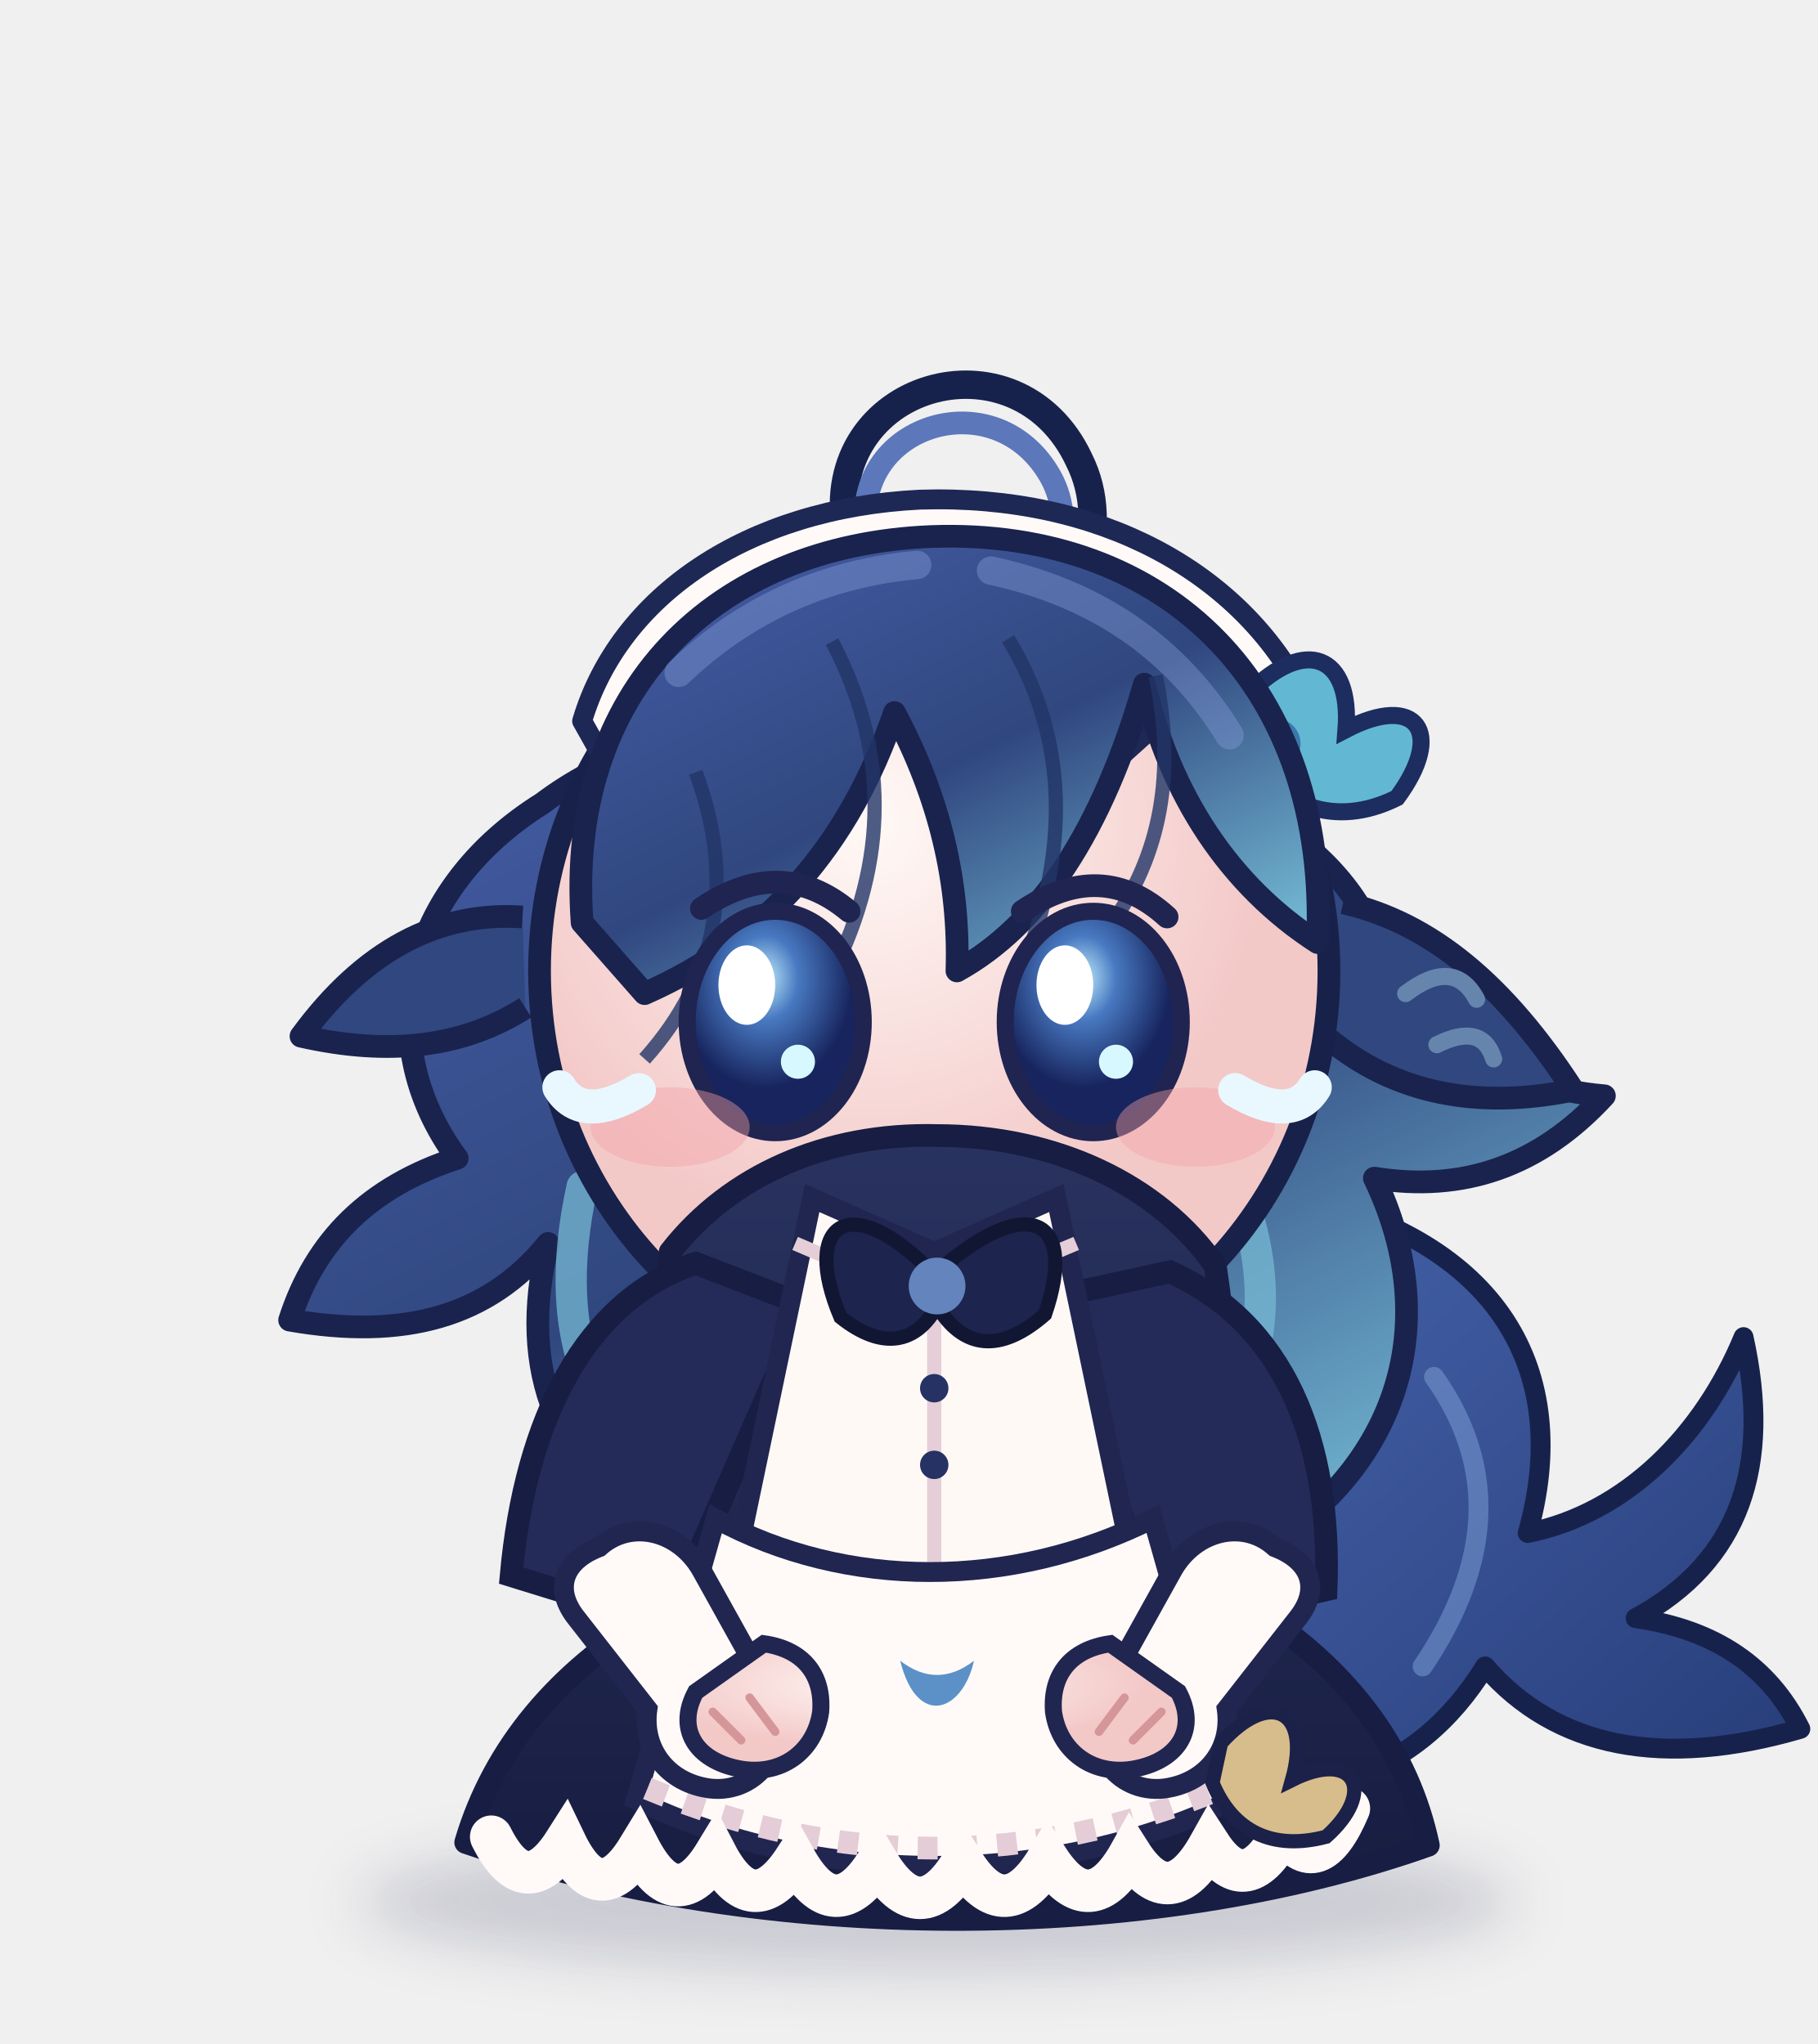
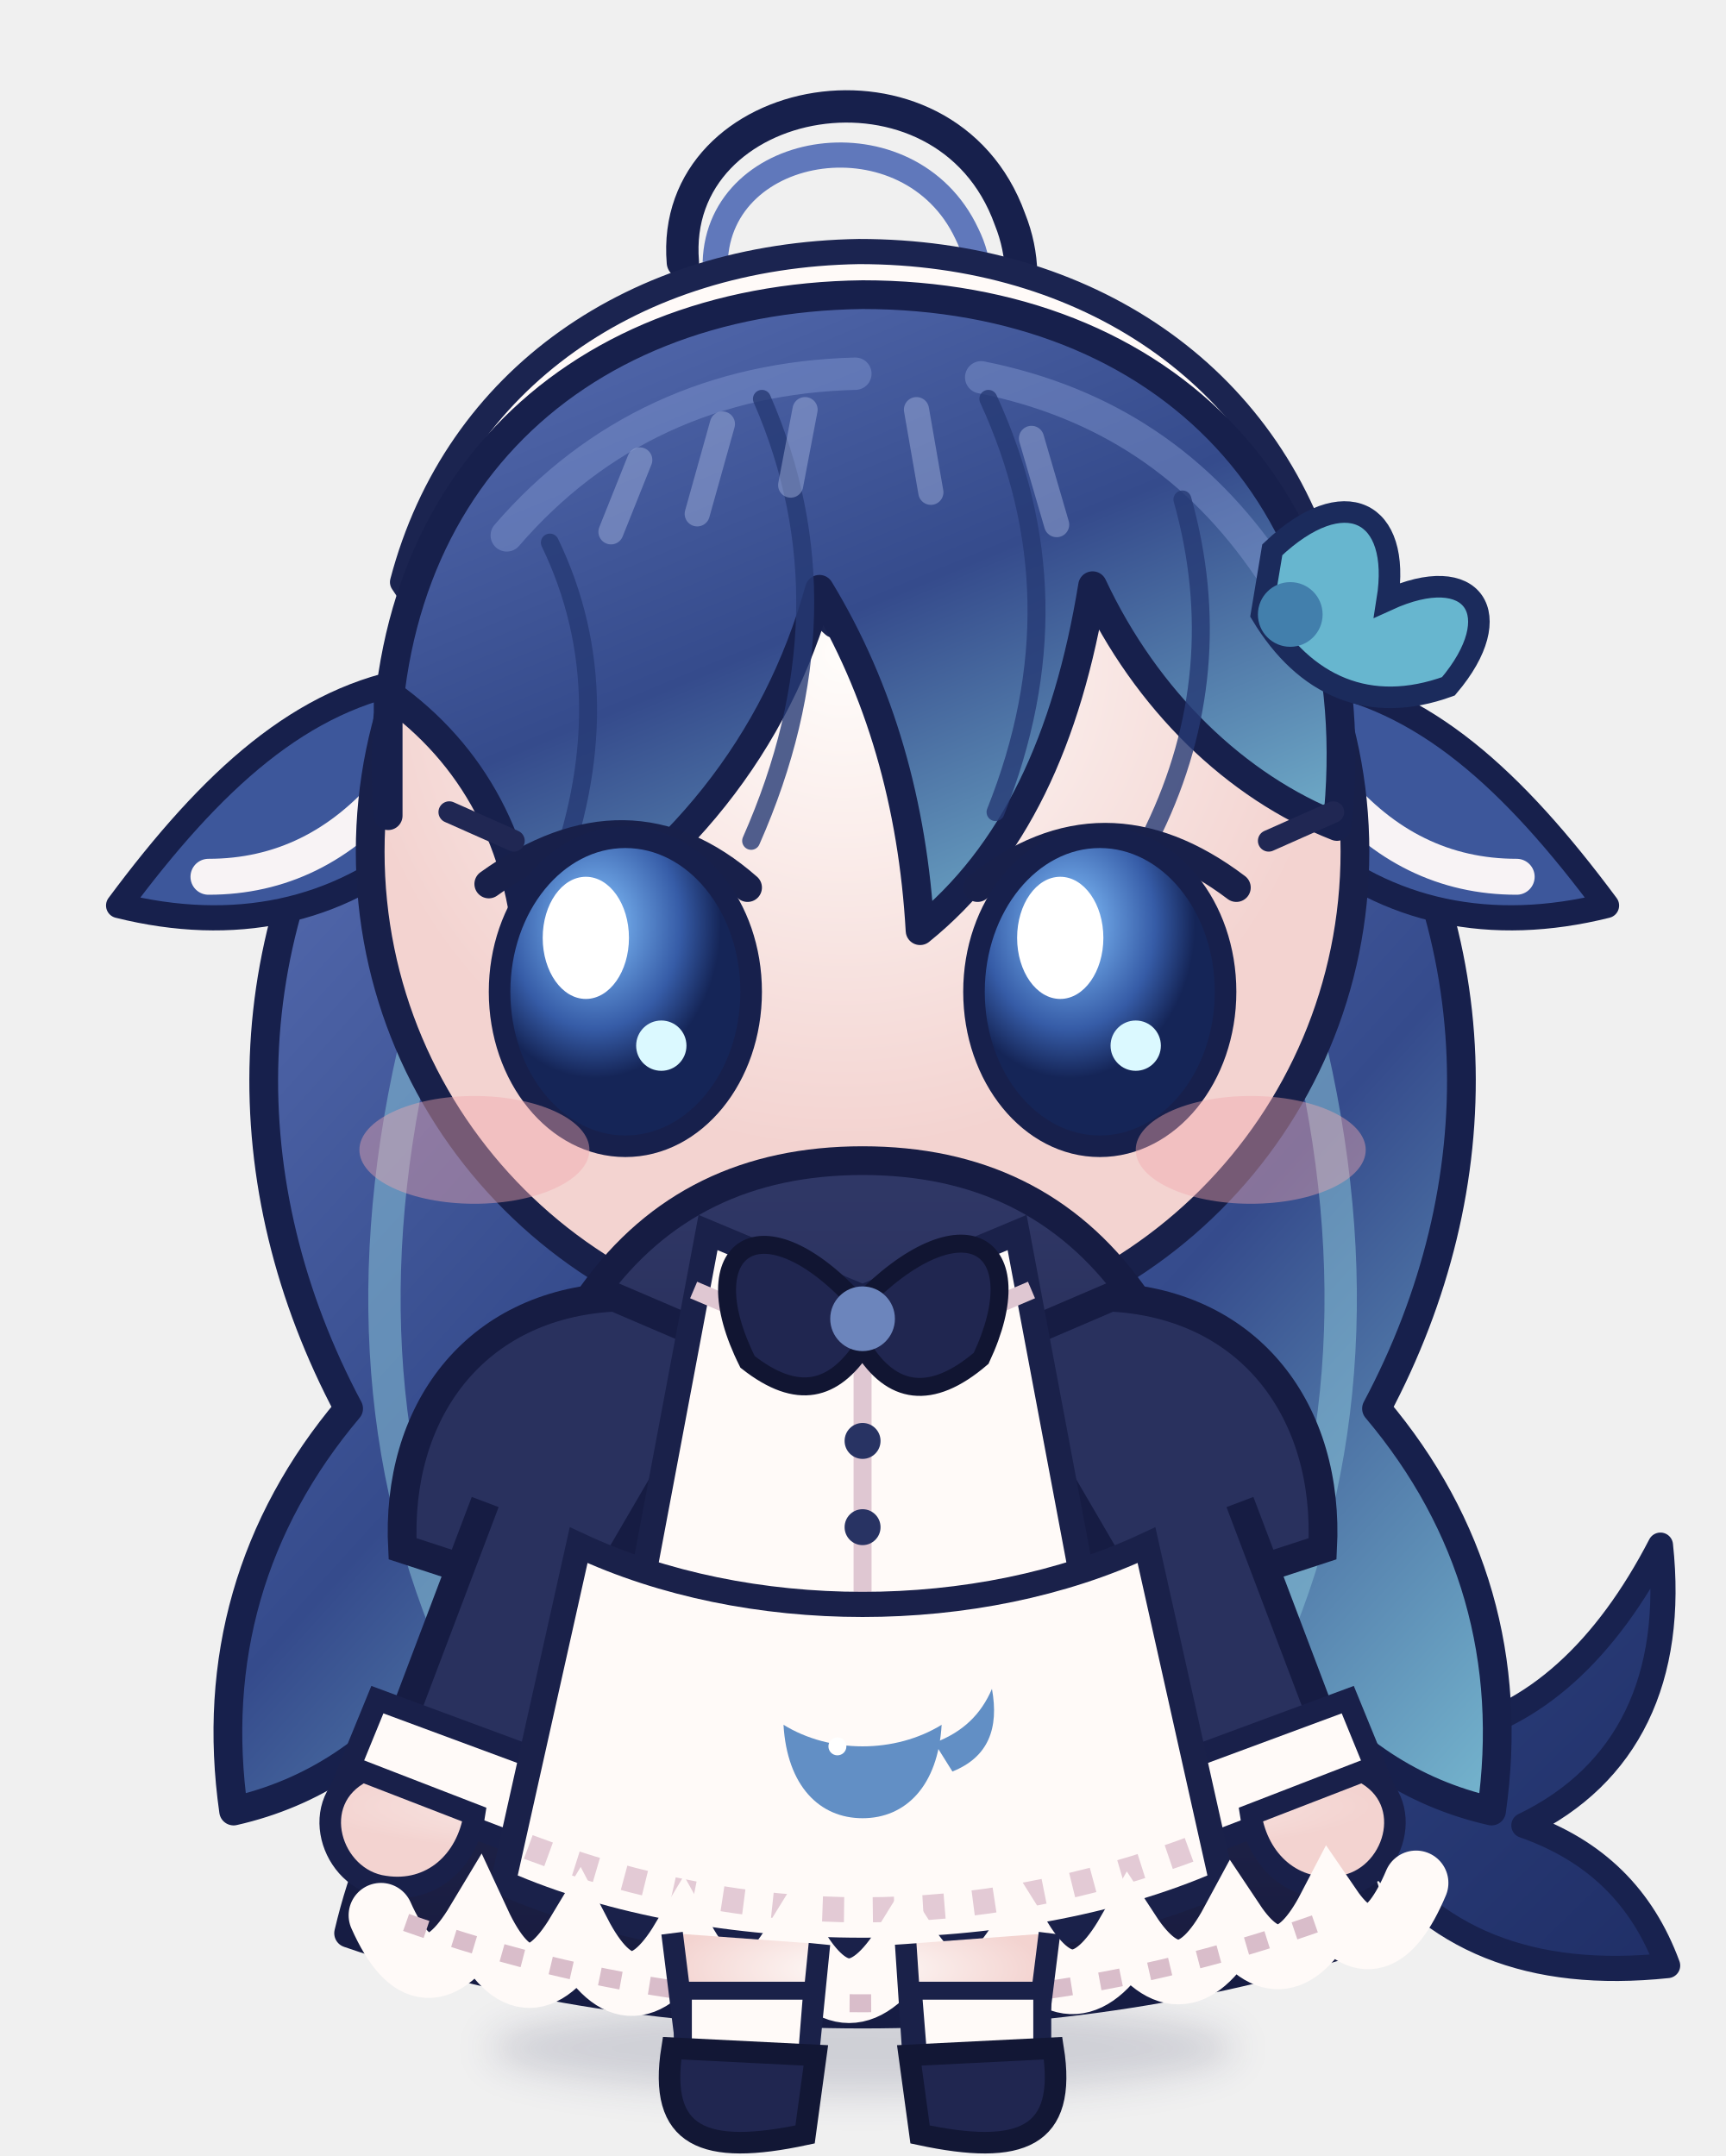
- <svg xmlns="http://www.w3.org/2000/svg" width="640" height="720" viewBox="0 0 640 720" role="img" aria-labelledby="title desc">
+ <svg xmlns="http://www.w3.org/2000/svg" width="480" height="600" viewBox="0 0 480 600" role="img" aria-labelledby="title desc">
  <defs>
-     <linearGradient id="hair" x1="0" y1="0" x2="0.8" y2="1">
-       <stop stop-color="#465fa8" />
-       <stop offset=".55" stop-color="#30477f" />
-       <stop offset="1" stop-color="#73b9d3" />
+     <linearGradient id="hair" x1=".2" y1="0" x2=".8" y2="1">
+       <stop stop-color="#5369ad" />
+       <stop offset=".48" stop-color="#354b8c" />
+       <stop offset="1" stop-color="#78bad1" />
    </linearGradient>
-     <linearGradient id="tail" x1="0" y1="0" x2="1" y2="1">
-       <stop stop-color="#4765ad" />
-       <stop offset="1" stop-color="#273d79" />
+     <linearGradient id="hairDark" x1="0" y1="0" x2="1" y2="1">
+       <stop stop-color="#344b8c" />
+       <stop offset="1" stop-color="#202f67" />
    </linearGradient>
    <linearGradient id="dress" x1="0" y1="0" x2="0" y2="1">
-       <stop stop-color="#29335f" />
-       <stop offset="1" stop-color="#171c40" />
+       <stop stop-color="#303867" />
+       <stop offset="1" stop-color="#171a3d" />
    </linearGradient>
-     <radialGradient id="skin" cx="42%" cy="32%">
-       <stop stop-color="#fff9f6" />
-       <stop offset="1" stop-color="#f3c9c8" />
+     <radialGradient id="skin" cx="48%" cy="30%">
+       <stop stop-color="#fffdfb" />
+       <stop offset="1" stop-color="#f3d3d0" />
    </radialGradient>
-     <radialGradient id="eye" cx="44%" cy="30%">
-       <stop stop-color="#bdeafa" />
-       <stop offset=".38" stop-color="#4879c1" />
-       <stop offset="1" stop-color="#17245d" />
+     <radialGradient id="iris" cx="38%" cy="28%">
+       <stop stop-color="#d9f8ff" />
+       <stop offset=".25" stop-color="#699fe0" />
+       <stop offset=".68" stop-color="#365ca7" />
+       <stop offset="1" stop-color="#152557" />
    </radialGradient>
-     <filter id="shadow" x="-30%" y="-30%" width="160%" height="180%">
-       <feGaussianBlur stdDeviation="10" />
+     <filter id="softShadow" x="-30%" y="-80%" width="160%" height="260%">
+       <feGaussianBlur stdDeviation="5" />
    </filter>
  </defs>
-   <ellipse cx="330" cy="670" rx="204" ry="25" fill="#242851" opacity=".18" filter="url(#shadow)" />
-   <path d="M456 421c72 16 98 62 82 119 35-7 62-35 76-69 10 45-1 79-38 99 28 4 47 17 58 39-48 14-86 7-111-22-24 39-65 54-118 36z" fill="url(#tail)" stroke="#17224c" stroke-width="7" stroke-linejoin="round" />
-   <path d="M505 485c22 31 21 65-4 102" fill="none" stroke="#789bd1" stroke-width="7" stroke-linecap="round" opacity=".55" />
-   <path d="M191 283c-48 30-61 83-30 125-31 10-50 29-59 57 40 7 70-1 91-27-11 45 3 80 43 104l205 6c53-31 67-83 43-133 31 5 58-4 81-29-36-3-62-22-81-56-28-74-211-109-293-47z" fill="url(#hair)" stroke="#19234e" stroke-width="8" stroke-linejoin="round" />
-   <path d="M184 323c-30-2-56 12-78 42 31 7 57 4 79-10M473 318c31 7 57 29 81 66-34 7-63 1-86-18" fill="#30477f" stroke="#19234e" stroke-width="8" stroke-linejoin="round" />
-   <path d="M205 418c-12 55 4 92 48 114M431 407c24 49 14 91-27 126" fill="none" stroke="#75b8d3" stroke-width="11" stroke-linecap="round" opacity=".75" />
-   <path d="M298 187c-9-52 60-72 82-25 6 12 6 25 2 40" fill="none" stroke="#17224c" stroke-width="10" />
-   <path d="M305 186c-4-37 46-52 65-18 5 9 5 19 3 29" fill="none" stroke="#5c77ba" stroke-width="8" />
-   <ellipse cx="329" cy="342" rx="139" ry="146" fill="url(#skin)" stroke="#182149" stroke-width="8" />
-   <path d="M205 254c13-44 58-75 119-78 64-2 113 26 135 69l-24 22-21-18-20 18-22-19-22 18-25-18-23 18-23-17-23 18-21-15-21 18z" fill="#fffaf8" stroke="#1e2855" stroke-width="7" stroke-linejoin="round" />
-   <path d="M225 253c17-31 54-52 101-54 49-2 88 16 112 45" fill="none" stroke="#e7cfd8" stroke-width="9" stroke-dasharray="8 10" />
-   <path d="M440 244c20-20 36-13 34 13 25-13 35 1 18 24-22 11-42 3-54-17z" fill="#62b8d2" stroke="#1d2d60" stroke-width="6" />
-   <circle cx="449" cy="262" r="9" fill="#3b78ad" />
-   <path d="M205 325c-6-82 47-133 123-136 83-3 140 53 136 143-31-20-52-52-61-91-15 52-37 85-66 101 1-31-6-61-22-91-16 47-45 80-88 99z" fill="url(#hair)" stroke="#19234e" stroke-width="8" stroke-linejoin="round" />
-   <path d="M239 237c23-22 51-35 84-38M349 201c37 8 65 27 84 58" fill="none" stroke="#829bd6" stroke-width="10" stroke-linecap="round" opacity=".42" />
-   <path d="M245 272c14 38 8 72-18 101M293 226c20 38 20 77 0 117M355 225c20 33 22 70 7 111M407 238c7 34 2 63-16 88" fill="none" stroke="#223566" stroke-width="5" opacity=".8" />
-   <ellipse cx="273" cy="360" rx="31" ry="39" fill="url(#eye)" stroke="#202450" stroke-width="6" />
-   <ellipse cx="385" cy="360" rx="31" ry="39" fill="url(#eye)" stroke="#202450" stroke-width="6" />
-   <ellipse cx="263" cy="347" rx="10" ry="14" fill="white" />
-   <ellipse cx="375" cy="347" rx="10" ry="14" fill="white" />
-   <circle cx="281" cy="374" r="6" fill="#d7f8ff" />
-   <circle cx="393" cy="374" r="6" fill="#d7f8ff" />
-   <path d="M247 320q28-19 52 1M360 321q28-19 51 2" fill="none" stroke="#202450" stroke-width="8" stroke-linecap="round" />
-   <ellipse cx="236" cy="397" rx="28" ry="14" fill="#f29fa7" opacity=".42" />
-   <ellipse cx="421" cy="397" rx="28" ry="14" fill="#f29fa7" opacity=".42" />
-   <path d="M310 405q8-8 17 1 9-9 19 0" fill="none" stroke="#7b5365" stroke-width="5" stroke-linecap="round" />
-   <path d="M225 384q-20 12-28-1M435 384q20 12 28-1" fill="none" stroke="#e9f8ff" stroke-width="12" stroke-linecap="round" />
-   <path d="M236 441c21-27 55-42 94-41 41 0 78 17 98 46l17 123c31 21 51 48 58 81-99 35-234 35-339-1 10-34 33-60 64-79z" fill="url(#dress)" stroke="#171d43" stroke-width="8" stroke-linejoin="round" />
-   <path d="M245 445c-39 13-60 55-65 110l55 17 49-112zM412 448c40 18 57 59 55 112l-57 13-44-115z" fill="#242b58" stroke="#171d43" stroke-width="8" />
-   <path d="M286 422l43 19 43-19 28 134-70 37-72-37z" fill="#fff9f6" stroke="#202650" stroke-width="7" />
-   <path d="M280 438l49 21 50-21M329 459v107" fill="none" stroke="#e5ced7" stroke-width="5" />
-   <circle cx="329" cy="489" r="5" fill="#263264" />
-   <circle cx="329" cy="516" r="5" fill="#263264" />
-   <path d="M329 449c-30-31-47-18-33 15 15 12 27 9 34-4 9 15 22 17 38 3 12-35-7-43-39-14z" fill="#1d244d" stroke="#111633" stroke-width="5" />
-   <circle cx="330" cy="453" r="10" fill="#6384bd" />
-   <path d="M252 535c46 25 104 25 154 0l28 99c-64 31-146 31-210 0z" fill="#fffaf8" stroke="#202650" stroke-width="7" />
-   <path d="M228 630q101 42 202 0" fill="none" stroke="#e4cdd7" stroke-width="8" stroke-dasharray="7 7" />
-   <path d="M317 585q13 10 26 0c-4 18-20 24-26 0z" fill="#5c91c8" />
-   <path d="M211 545c11-10 28-6 36 8l25 45c7 17-5 34-22 32-15-2-24-14-22-28l-25-32c-8-10-5-20 8-25z" fill="#fffaf8" stroke="#202650" stroke-width="7" />
-   <path d="M449 545c-11-10-28-6-36 8l-25 45c-7 17 5 34 22 32 15-2 24-14 22-28l25-32c8-10 5-20-8-25z" fill="#fffaf8" stroke="#202650" stroke-width="7" />
-   <path d="M245 596c-7 13 0 24 15 27 15 3 27-6 29-20 1-13-6-22-20-24zM415 596c7 13 0 24-15 27-15 3-27-6-29-20-1-13 6-22 20-24z" fill="url(#skin)" stroke="#202650" stroke-width="6" />
-   <path d="M251 603l10 10m3-15 9 12m136-7-10 10m-3-15-9 12" stroke="#d59699" stroke-width="3" stroke-linecap="round" />
-   <path d="M173 647q12 24 26 2 12 25 26 2 13 25 27 2 13 25 28 2 14 25 29 1 15 25 30 0 15 24 30-1 15 23 29-2 14 22 28-3 13 20 26-5 12 18 23-8" fill="none" stroke="#fffaf8" stroke-width="15" stroke-linecap="round" />
-   <path d="M430 614c17-19 32-12 25 13 22-11 30 4 12 20-19 5-33-2-40-19z" fill="#d7bd8c" stroke="#1b2148" stroke-width="5" />
-   <path d="M495 350q17-13 25 2m-14 16q16-8 20 5" fill="none" stroke="#6685ad" stroke-width="6" stroke-linecap="round" />
+   <ellipse cx="240" cy="570" rx="104" ry="13" fill="#20264f" opacity=".16" filter="url(#softShadow)" />
+   <path d="M347 380c55 18 71 57 55 103 25-5 45-24 60-53 4 37-9 64-38 78 20 7 33 20 40 39-38 4-66-7-84-34-23 27-52 39-88 34z" fill="url(#hairDark)" stroke="#18224f" stroke-width="7" stroke-linejoin="round" />
+   <path d="M370 414c18 26 18 57 0 88" fill="none" stroke="#7897cf" stroke-width="6" stroke-linecap="round" opacity=".55" />
+   <path d="M107 197c-43 61-43 133-10 195-27 32-38 70-32 112 22-5 40-17 55-36-2 37 12 62 43 77 9-11 15-24 18-39 12 28 33 44 64 48l12-214z" fill="url(#hair)" stroke="#17204c" stroke-width="8" stroke-linejoin="round" />
+   <path d="M373 197c43 61 43 133 10 195 27 32 38 70 32 112-22-5-40-17-55-36 2 37-12 62-43 77-9-11-15-24-18-39-12 28-33 44-64 48l-12-214z" fill="url(#hair)" stroke="#17204c" stroke-width="8" stroke-linejoin="round" />
+   <path d="M115 293c-15 66-9 126 18 179M365 293c15 66 9 126-18 179" fill="none" stroke="#86bfd4" stroke-width="9" stroke-linecap="round" opacity=".56" />
+   <path d="M116 189c-32 5-57 28-83 63 32 8 61 2 84-18z" fill="#3d579b" stroke="#17204c" stroke-width="7" stroke-linejoin="round" />
+   <path d="M364 189c32 5 57 28 83 63-32 8-61 2-84-18z" fill="#3d579b" stroke="#17204c" stroke-width="7" stroke-linejoin="round" />
+   <path d="M58 244q30 0 51-25M422 244q-30 0-51-25" fill="none" stroke="#f8f3f5" stroke-width="10" stroke-linecap="round" />
+   <path d="M190 73c-4-48 73-62 91-12 4 10 4 20 1 30" fill="none" stroke="#17204c" stroke-width="9" stroke-linecap="round" />
+   <path d="M199 73c1-34 54-42 70-8 4 8 4 16 2 24" fill="none" stroke="#6078bb" stroke-width="7" />
+   <ellipse cx="240" cy="237" rx="137" ry="137" fill="url(#skin)" stroke="#18204a" stroke-width="8" />
+   <path d="M112 162c15-57 65-91 127-92 63 0 114 34 130 91l-21 15-17-17-19 16-19-18-20 17-20-18-21 18-20-18-20 18-19-17-18 17-18-16-17 16z" fill="#fffaf8" stroke="#1b2450" stroke-width="7" stroke-linejoin="round" />
+   <path d="M132 155c18-39 57-63 108-63s91 24 109 63" fill="none" stroke="#e6ced8" stroke-width="8" stroke-dasharray="7 9" />
+   <path d="M108 227c-7-89 50-144 132-145 84 0 142 57 132 148-28-11-53-35-68-67-7 43-22 75-48 96-2-35-11-67-28-95-12 43-39 77-81 102-2-31-15-56-39-73z" fill="url(#hair)" stroke="#17204c" stroke-width="8" stroke-linejoin="round" />
+   <path d="M141 149c25-29 58-44 97-45M273 105c35 7 61 25 80 53" fill="none" stroke="#8399d2" stroke-width="9" stroke-linecap="round" opacity=".46" />
+   <path d="M153 151c14 29 14 61 1 95M212 111c17 39 16 80-3 123M275 111c17 37 18 75 2 115M329 139c9 32 6 63-8 92" fill="none" stroke="#263974" stroke-width="5" stroke-linecap="round" opacity=".8" />
+   <path d="M178 128l-8 20m31-30-7 25m30-29-4 21m35-21 4 23m28-15 7 24" stroke="#a6b6df" stroke-width="7" stroke-linecap="round" opacity=".45" />
+   <path d="M136 246q39-28 72 1M272 247q35-28 72 0" fill="none" stroke="#18204a" stroke-width="8" stroke-linecap="round" />
+   <ellipse cx="174" cy="276" rx="35" ry="43" fill="url(#iris)" stroke="#17204c" stroke-width="6" />
+   <ellipse cx="306" cy="276" rx="35" ry="43" fill="url(#iris)" stroke="#17204c" stroke-width="6" />
+   <ellipse cx="163" cy="261" rx="12" ry="17" fill="white" />
+   <ellipse cx="295" cy="261" rx="12" ry="17" fill="white" />
+   <circle cx="184" cy="291" r="7" fill="#dbf9ff" />
+   <circle cx="316" cy="291" r="7" fill="#dbf9ff" />
+   <path d="M143 234l-18-8m228 8 18-8" stroke="#202753" stroke-width="6" stroke-linecap="round" />
+   <ellipse cx="132" cy="320" rx="32" ry="15" fill="#f2a7ae" opacity=".43" />
+   <ellipse cx="348" cy="320" rx="32" ry="15" fill="#f2a7ae" opacity=".43" />
+   <path d="M225 323q15 11 30 0" fill="none" stroke="#7a5364" stroke-width="5" stroke-linecap="round" />
+   <path d="M165 360c18-25 43-37 75-37s57 12 75 37l19 99c24 19 41 45 49 79-87 30-199 30-286 0 8-34 25-60 49-79z" fill="url(#dress)" stroke="#161c43" stroke-width="8" stroke-linejoin="round" />
+   <path d="M171 361c-39 2-61 32-59 70l52 17 42-72zM309 361c39 2 61 32 59 70l-52 17-42-72z" fill="#29315e" stroke="#161c43" stroke-width="8" />
+   <path d="M135 418l-25 66 46 19 29-66M345 418l25 66-46 19-29-66" fill="#29315e" stroke="#161c43" stroke-width="8" />
+   <path d="M105 473l54 20-8 23-55-21zM375 473l-54 20 8 23 55-21z" fill="#fffaf8" stroke="#19204a" stroke-width="6" />
+   <path d="M101 493c-16 8-9 30 6 32 13 2 23-7 25-20zM379 493c16 8 9 30-6 32-13 2-23-7-25-20z" fill="url(#skin)" stroke="#19204a" stroke-width="6" />
+   <path d="M197 343l43 18 43-18 19 101-62 31-62-31z" fill="#fffaf8" stroke="#1a214a" stroke-width="7" />
+   <path d="M193 359l47 20 47-20M240 378v76" fill="none" stroke="#dfc7d2" stroke-width="5" />
+   <circle cx="240" cy="401" r="5" fill="#283363" />
+   <circle cx="240" cy="425" r="5" fill="#283363" />
+   <path d="M239 363c-27-30-47-16-31 16 14 11 24 8 32-4 8 13 19 15 33 3 15-32-5-45-34-15z" fill="#202650" stroke="#111532" stroke-width="5" />
+   <circle cx="240" cy="367" r="9" fill="#6c85bc" />
+   <path d="M161 430c47 22 111 22 158 0l21 94c-57 25-143 25-200 0z" fill="#fffaf8" stroke="#1a214a" stroke-width="7" />
+   <path d="M147 514q93 35 186 0" fill="none" stroke="#e3cad5" stroke-width="7" stroke-dasharray="6 8" />
+   <path d="M218 480c13 8 31 8 44 0-1 17-10 26-22 26-12 0-21-9-22-26z" fill="#628fc5" />
+   <path d="M260 485c8-3 13-8 16-15 2 11-1 19-11 23" fill="#628fc5" />
+   <circle cx="233" cy="486" r="2.5" fill="white" />
+   <path d="M106 533q12 27 27 2 13 28 28 3 14 27 29 2 15 27 31 1 15 26 31 0 16 25 32-1 15 24 30-2 15 23 29-3 14 21 27-4 13 19 24-7" fill="none" stroke="#fffaf8" stroke-width="18" stroke-linecap="round" />
+   <path d="M113 535q127 45 254 0" fill="none" stroke="#d9bdca" stroke-width="5" stroke-dasharray="6 8" />
+   <path d="M187 538l4 32 34 1 3-30M292 538l-4 32-34 1-2-30" fill="url(#skin)" stroke="#1a2149" stroke-width="6" />
+   <path d="M190 554h36l-2 25h-34zM254 554h36v25h-34z" fill="#fffaf8" stroke="#1a2149" stroke-width="5" />
+   <path d="M187 570c-4 25 9 30 37 24l3-22zM293 570c4 25-9 30-37 24l-3-22z" fill="#202650" stroke="#121735" stroke-width="6" />
+   <path d="M354 153c20-19 36-11 32 14 24-11 34 4 17 24-22 8-40 0-52-20z" fill="#67b6cf" stroke="#1b2b5c" stroke-width="6" />
+   <circle cx="359" cy="171" r="9" fill="#427fac" />
</svg>
